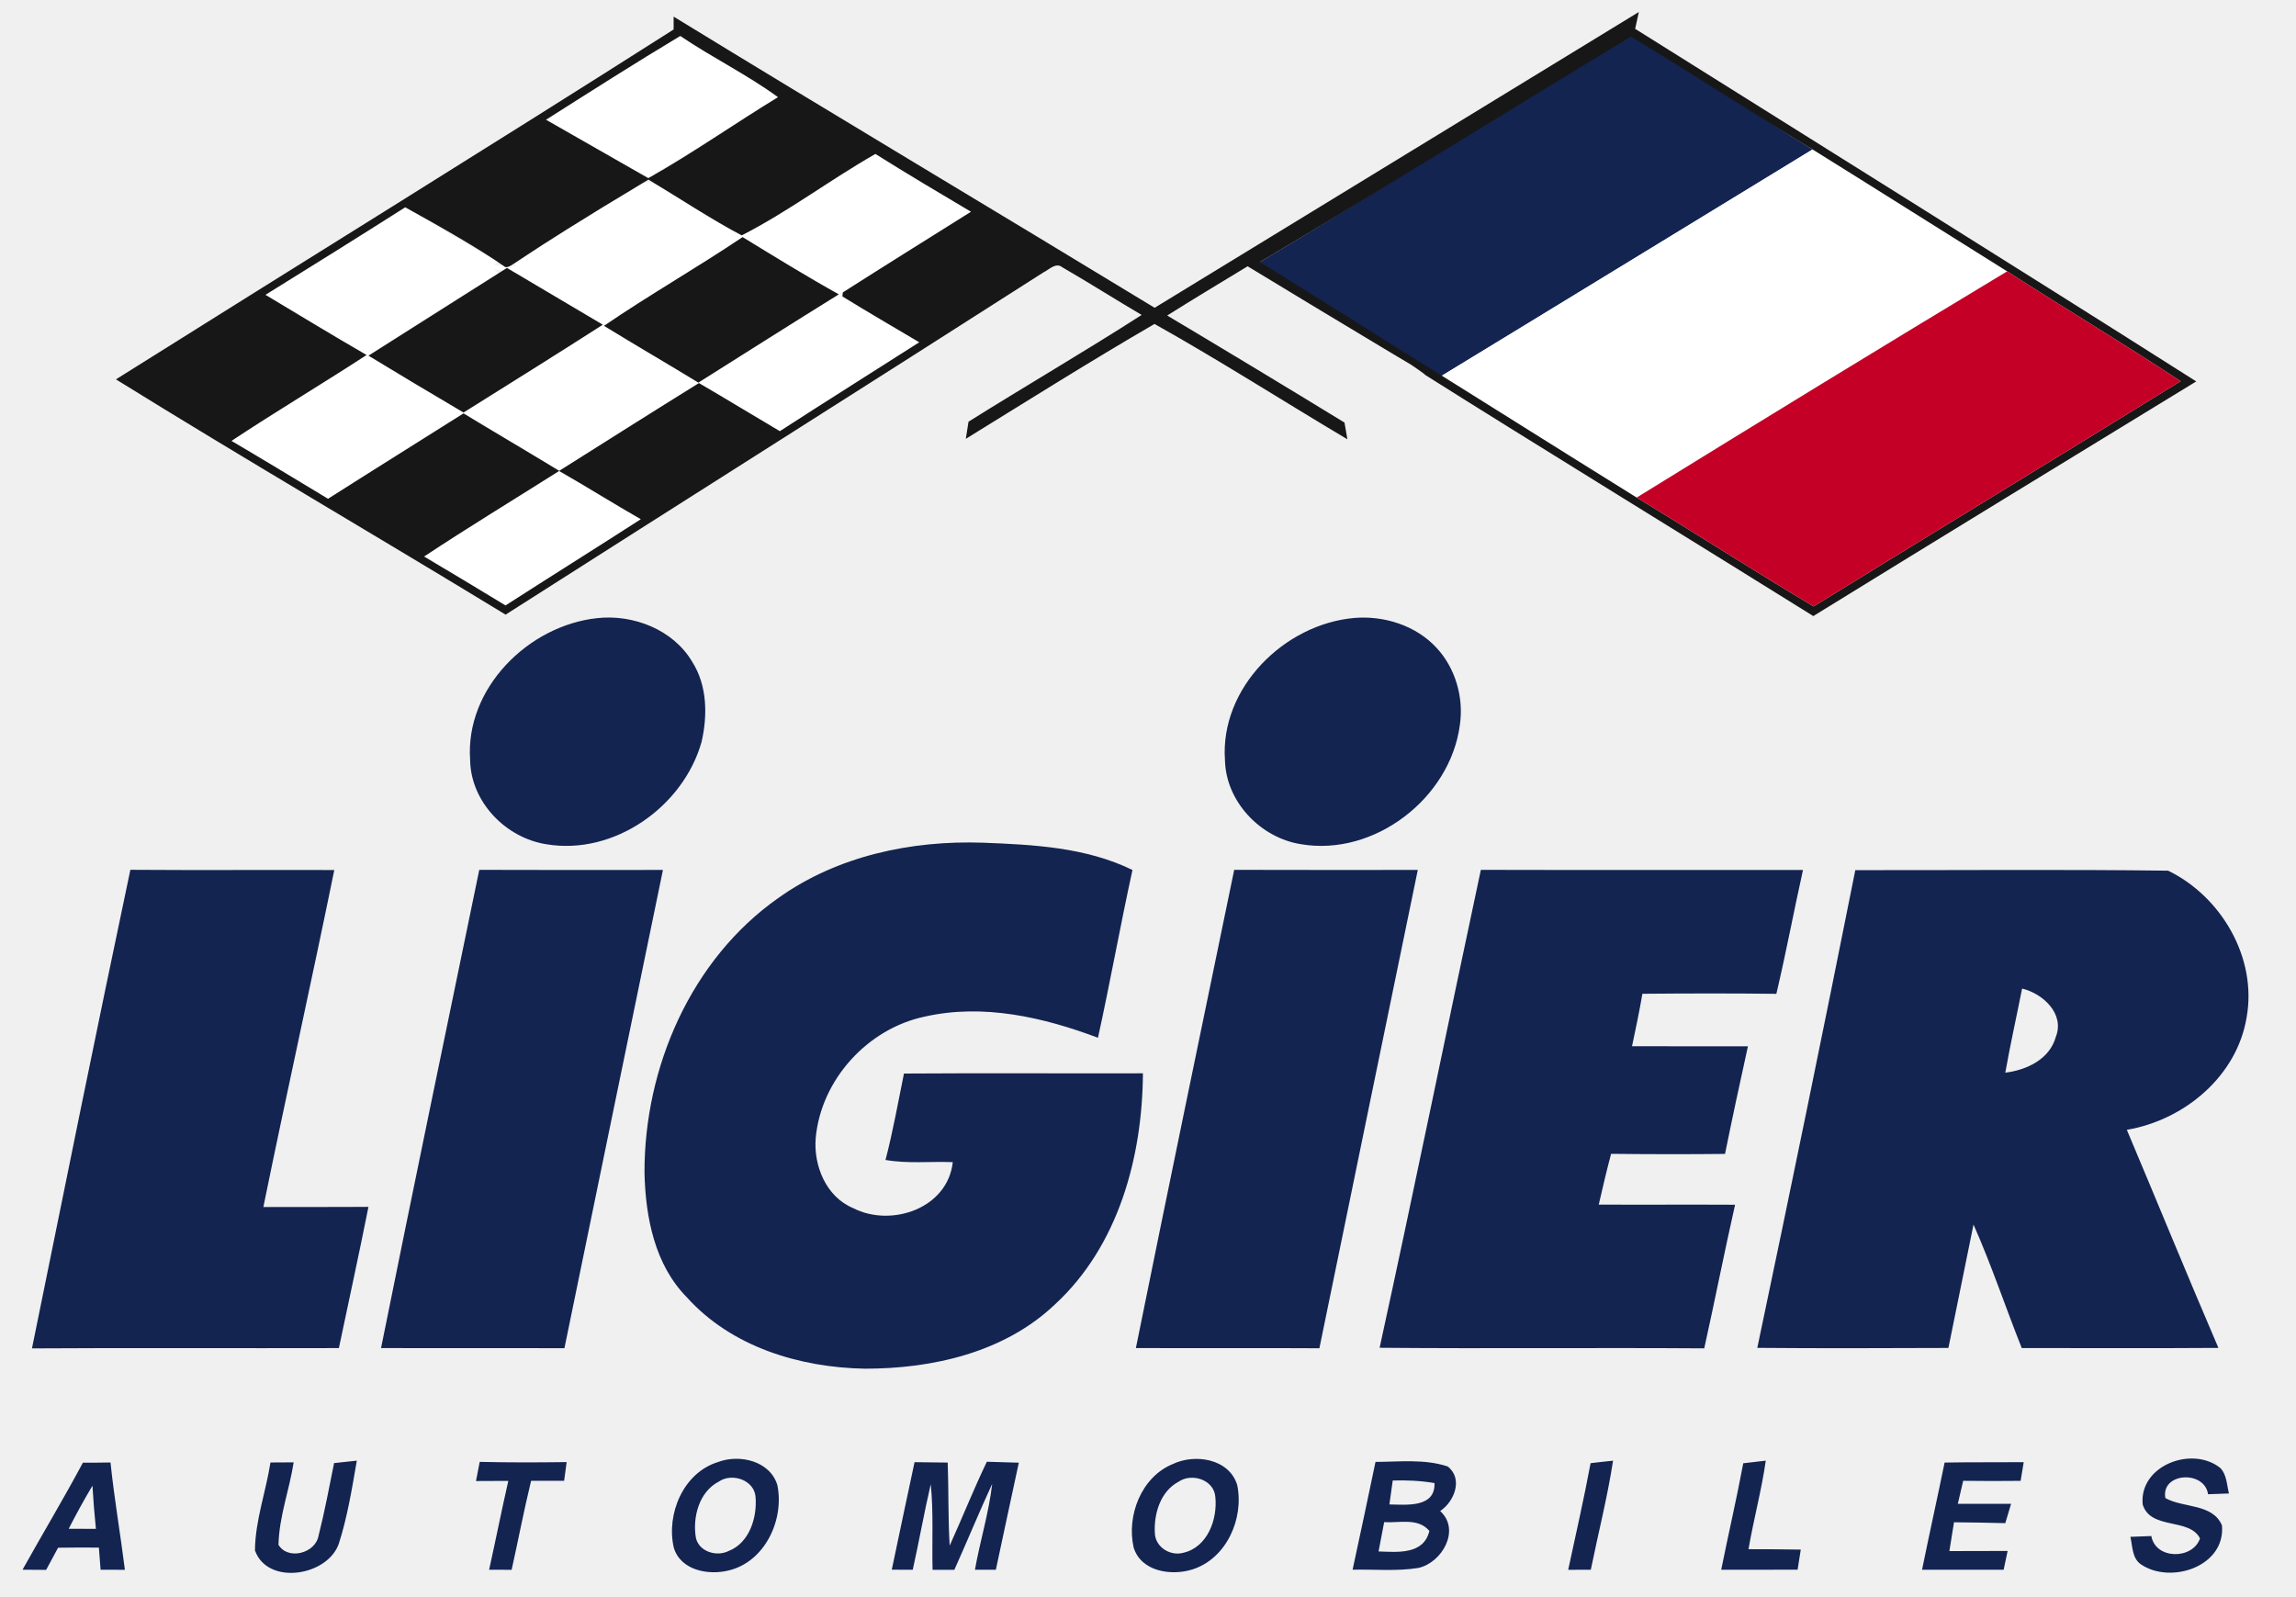
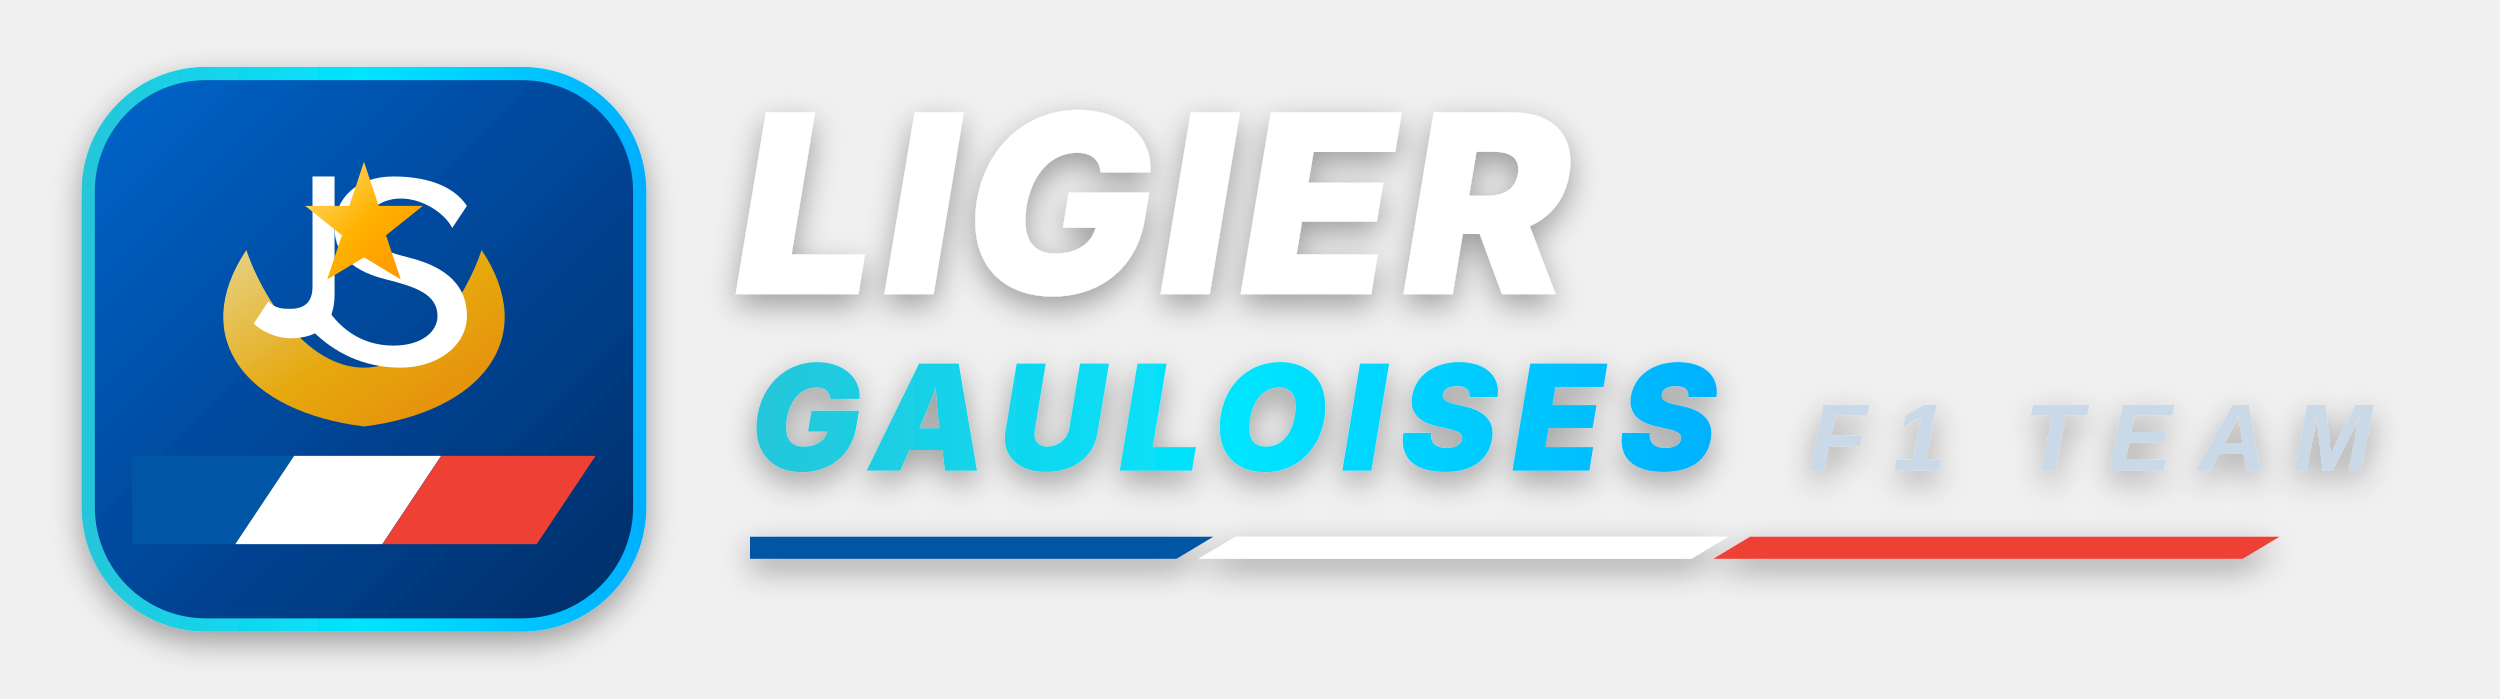
- <svg xmlns="http://www.w3.org/2000/svg" clip-rule="evenodd" stroke-miterlimit="10" viewBox="10 10 525 365">
-   <defs />
-   <g>
-     <path d="M 298.00 69.98 C 326.49 52.99 354.68 34.80 383.03 17.62 C 396.98 25.99 410.53 35.76 424.46 44.17 L 339.46 96.05 C 339.08 95.76 337.08 94.43 335.72 93.61 C 323.25 85.59 310.19 78.44 298.00 69.98 M 146.57 151.35 C 154.85 150.45 163.93 153.98 168.27 161.32 C 171.72 166.72 171.82 173.58 170.42 179.65 C 166.25 194.47 150.41 205.65 134.96 203.06 C 125.66 201.63 117.64 193.38 117.50 183.80 C 116.32 167.43 130.80 153.02 146.57 151.35 M 319.67 151.31 C 326.51 150.74 333.79 153.03 338.51 158.17 C 342.81 162.82 344.74 169.55 343.81 175.79 C 341.60 192.53 324.24 205.93 307.45 203.04 C 298.22 201.58 290.32 193.34 290.10 183.85 C 288.92 167.32 303.66 152.71 319.67 151.31 M 188.01 215.32 C 201.48 205.72 218.37 202.15 234.69 202.70 C 246.29 203.14 258.34 203.75 268.95 208.94 C 266.15 221.69 263.87 234.55 261.06 247.31 C 248.55 242.59 234.75 239.45 221.46 242.47 C 208.39 245.20 197.73 256.91 196.52 270.23 C 195.99 276.56 198.90 283.68 205.05 286.25 C 213.76 290.74 226.71 286.36 227.86 275.75 C 222.74 275.55 217.56 276.14 212.48 275.25 C 214.18 268.73 215.35 262.10 216.70 255.49 C 234.91 255.36 253.12 255.49 271.34 255.44 C 271.22 274.61 265.73 294.91 251.24 308.27 C 239.71 319.26 223.28 322.99 207.77 322.98 C 192.89 322.72 177.27 318.02 167.06 306.66 C 159.69 299.21 157.60 288.30 157.37 278.21 C 157.29 254.13 168.00 229.35 188.01 215.32 M 17.31 318.34 C 24.73 281.85 32.11 245.34 39.81 208.90 C 55.36 209.01 70.90 208.90 86.44 208.95 C 81.19 234.66 75.47 260.29 70.22 286.01 C 78.23 286.00 86.24 286.03 94.25 285.98 C 92.10 296.77 89.75 307.50 87.49 318.27 C 64.10 318.34 40.71 318.19 17.31 318.34 M 97.13 318.26 C 104.48 281.78 112.07 245.35 119.59 208.91 C 133.59 208.97 147.58 208.94 161.59 208.93 C 154.05 245.38 146.57 281.85 139.06 318.30 C 125.08 318.24 111.10 318.33 97.13 318.26 M 269.73 318.26 C 277.11 281.79 284.68 245.35 292.21 208.91 C 306.20 208.95 320.19 208.94 334.19 208.93 C 326.70 245.39 319.15 281.85 311.69 318.31 C 297.71 318.22 283.71 318.33 269.73 318.26 M 325.46 318.20 C 333.42 281.82 340.82 245.33 348.61 208.91 C 373.17 208.98 397.72 208.91 422.27 208.94 C 420.17 218.36 418.40 227.87 416.18 237.26 C 405.97 237.14 395.75 237.16 385.55 237.25 C 384.86 241.27 384.03 245.24 383.18 249.24 C 392.01 249.29 400.85 249.24 409.68 249.26 C 407.87 257.45 406.11 265.64 404.44 273.87 C 395.75 273.96 387.07 273.95 378.39 273.85 C 377.37 277.69 376.45 281.58 375.57 285.46 C 385.97 285.51 396.36 285.43 406.74 285.49 C 404.27 296.41 402.12 307.41 399.69 318.33 C 374.95 318.16 350.20 318.42 325.46 318.20 M 434.23 208.98 C 458.08 209.01 481.93 208.79 505.76 209.10 C 517.91 214.99 526.13 229.03 523.72 242.58 C 521.53 256.10 509.45 266.14 496.32 268.36 C 503.33 284.97 510.14 301.66 517.26 318.23 C 502.27 318.33 487.28 318.27 472.29 318.26 C 468.55 308.88 465.36 299.26 461.26 290.02 C 459.33 299.43 457.44 308.84 455.52 318.24 C 440.96 318.29 426.38 318.35 411.82 318.22 C 419.48 281.85 426.96 245.43 434.23 208.98 M 472.37 236.06 C 471.10 242.47 469.67 248.84 468.53 255.29 C 473.42 254.69 478.66 252.23 480.08 247.11 C 482.17 241.82 477.10 237.18 472.37 236.06 M 28.95 344.48 C 31.05 344.48 33.17 344.47 35.27 344.43 C 36.12 352.64 37.53 360.78 38.56 368.97 C 37.17 368.97 34.39 368.96 33.00 368.96 C 32.87 367.26 32.73 365.58 32.61 363.89 C 29.50 363.87 26.38 363.87 23.28 363.92 C 22.38 365.60 21.46 367.29 20.55 368.99 C 19.20 368.97 16.50 368.96 15.15 368.95 C 19.71 360.76 24.54 352.74 28.95 344.48 M 25.71 359.59 C 27.79 359.59 29.86 359.61 31.93 359.61 C 31.60 356.32 31.33 353.03 31.14 349.74 C 29.22 352.95 27.42 356.25 25.71 359.59 M 71.84 344.43 C 73.61 344.41 75.39 344.40 77.15 344.40 C 76.17 350.71 73.81 356.84 73.68 363.26 C 75.86 366.86 82.14 365.19 82.84 361.18 C 84.23 355.70 85.27 350.13 86.39 344.57 C 87.68 344.44 90.30 344.16 91.59 344.01 C 90.49 350.36 89.46 356.79 87.49 362.95 C 84.95 370.43 71.18 372.64 68.30 364.55 C 68.35 357.72 70.80 351.15 71.84 344.43 M 118.84 348.67 C 119.11 347.22 119.40 345.75 119.69 344.29 C 126.32 344.45 132.95 344.43 139.57 344.34 C 139.42 345.41 139.14 347.55 138.99 348.62 C 136.47 348.63 133.95 348.62 131.44 348.62 C 129.80 355.36 128.50 362.19 126.99 368.97 C 125.70 368.96 123.12 368.96 121.84 368.96 C 123.34 362.19 124.69 355.40 126.23 348.64 C 123.76 348.64 121.30 348.66 118.84 348.67 M 174.15 344.34 C 179.07 342.46 186.08 344.05 187.75 349.60 C 189.38 357.53 184.91 367.14 176.62 369.12 C 171.98 370.28 165.63 369.11 164.07 363.92 C 162.29 356.23 166.24 346.78 174.15 344.34 M 174.38 348.79 C 169.82 351.13 168.30 357.03 169.14 361.76 C 169.94 364.88 173.92 366.04 176.63 364.66 C 181.36 362.81 183.13 357.06 182.77 352.39 C 182.55 348.47 177.43 346.70 174.38 348.79 M 219.12 344.36 C 221.65 344.37 224.17 344.41 226.70 344.45 C 226.93 350.79 226.77 357.12 227.15 363.45 C 230.04 357.08 232.62 350.57 235.65 344.26 C 238.08 344.33 240.52 344.40 242.96 344.48 C 241.18 352.64 239.47 360.80 237.71 368.96 C 236.53 368.96 234.13 368.96 232.93 368.96 C 234.09 362.38 236.11 355.98 236.87 349.33 C 233.86 355.83 231.16 362.45 228.22 368.97 C 226.98 368.97 224.49 368.97 223.24 368.97 C 223.07 362.45 223.49 355.90 222.82 349.40 C 221.31 355.88 220.16 362.46 218.71 368.96 C 217.51 368.96 215.11 368.95 213.91 368.95 C 215.61 360.74 217.39 352.55 219.12 344.36 M 278.16 344.79 C 283.23 342.36 291.03 343.55 292.89 349.55 C 294.51 357.23 290.44 366.48 282.58 368.91 C 277.78 370.40 270.91 369.37 269.22 363.88 C 267.56 356.61 270.96 347.74 278.16 344.79 M 279.49 348.83 C 275.33 351.02 273.80 356.21 274.07 360.62 C 274.19 363.77 277.58 365.90 280.56 365.08 C 286.10 363.84 288.42 357.43 287.90 352.35 C 287.64 348.39 282.54 346.73 279.49 348.83 M 373.70 344.59 C 375.40 344.38 377.11 344.20 378.84 344.02 C 377.55 352.41 375.44 360.64 373.75 368.96 C 372.46 368.96 369.87 368.96 368.58 368.97 C 370.33 360.85 372.18 352.74 373.70 344.59 M 408.61 344.61 C 409.91 344.47 412.48 344.16 413.76 344.01 C 412.79 350.82 410.97 357.48 409.81 364.26 C 413.79 364.24 417.78 364.30 421.76 364.35 C 421.52 365.87 421.27 367.41 421.04 368.95 C 415.21 368.96 409.38 368.95 403.57 368.96 C 405.20 360.83 407.09 352.76 408.61 344.61 M 454.65 344.45 C 460.68 344.34 466.72 344.41 472.74 344.36 C 472.50 345.77 472.26 347.20 472.03 348.63 C 467.65 348.69 463.27 348.67 458.90 348.62 C 458.48 350.37 458.08 352.12 457.67 353.88 C 461.73 353.88 465.79 353.88 469.85 353.88 C 469.40 355.35 468.97 356.81 468.53 358.30 C 464.62 358.19 460.71 358.15 456.80 358.10 C 456.45 360.28 456.08 362.48 455.74 364.69 C 460.18 364.67 464.63 364.65 469.06 364.66 C 468.75 366.09 468.46 367.53 468.15 368.96 C 461.93 368.95 455.72 368.96 449.49 368.96 C 451.16 360.78 452.97 352.64 454.65 344.45 M 499.94 354.02 C 499.11 345.07 511.29 340.54 517.70 345.69 C 519.19 347.24 519.16 349.53 519.67 351.52 C 518.49 351.56 516.09 351.65 514.89 351.69 C 514.09 346.11 504.06 346.73 505.13 352.57 C 509.27 354.89 515.92 353.77 518.07 358.81 C 518.92 368.18 506.43 372.34 499.59 367.76 C 497.50 366.39 497.64 363.58 497.13 361.43 C 498.33 361.38 500.73 361.29 501.92 361.25 C 502.89 366.67 511.38 366.67 513.05 361.80 C 510.65 356.99 501.74 359.94 499.94 354.02 M 324.52 344.30 C 329.99 344.28 335.75 343.59 341.03 345.34 C 344.63 348.15 342.54 353.39 339.31 355.53 C 344.04 359.85 339.74 367.32 334.35 368.54 C 329.37 369.35 324.29 368.83 319.28 368.95 C 321.08 360.74 322.79 352.51 324.52 344.30 M 328.46 348.55 C 328.20 350.37 327.94 352.19 327.70 354.02 C 331.64 354.10 338.22 354.81 338.01 349.14 C 334.85 348.59 331.64 348.46 328.46 348.55 M 326.50 358.07 C 326.06 360.29 325.63 362.53 325.22 364.77 C 329.55 364.92 335.55 365.56 336.84 360.08 C 334.24 357.00 330.01 358.30 326.50 358.07 " fill-rule="non-zero" fill="#132451" />
-     <path d="M 134.85 37.38 C 145.03 30.92 155.21 24.42 165.55 18.22 C 172.83 23.16 180.80 27.03 187.90 32.22 C 178.48 37.95 169.38 44.23 159.74 49.62 L 160.35 50.54 C 158.66 50.56 156.98 50.58 155.30 50.55 L 155.86 49.81 C 148.74 45.86 141.85 41.53 134.85 37.38 M 339.46 96.05 C 367.83 78.83 396.13 61.47 424.46 44.17 C 439.32 53.41 454.11 62.78 468.96 72.05 C 440.61 89.11 412.39 106.40 384.24 123.78 C 378.93 120.56 373.69 117.23 368.36 114.03 C 358.83 107.89 349.10 102.03 339.46 96.05 M 179.60 63.82 C 190.21 58.41 199.82 51.10 210.17 45.20 C 217.39 49.74 224.71 54.08 232.03 58.42 C 222.25 64.56 212.45 70.66 202.72 76.87 C 202.69 77.09 202.65 77.55 202.62 77.78 C 208.42 81.37 214.34 84.78 220.20 88.27 C 209.58 95.06 198.90 101.75 188.32 108.60 C 182.15 104.96 176.01 101.21 169.82 97.60 C 159.13 104.23 148.51 110.97 137.87 117.67 C 130.61 113.25 123.26 108.95 115.99 104.53 C 105.68 111.05 95.30 117.50 85.01 124.06 C 77.67 119.63 70.33 115.18 62.93 110.82 C 73.10 104.08 83.60 97.84 93.82 91.18 C 86.05 86.69 78.39 82.03 70.70 77.42 C 81.39 70.80 92.05 64.14 102.66 57.40 C 109.85 61.39 116.60 66.13 123.99 69.75 L 122.92 70.58 C 124.61 70.68 126.29 70.77 127.99 70.84 L 127.38 69.80 C 137.06 64.37 146.29 58.14 155.65 52.21 C 157.11 51.59 158.57 51.59 160.02 52.19 C 166.53 56.08 172.87 60.31 179.60 63.82 M 148.11 84.51 C 155.26 88.90 162.52 93.11 169.69 97.49 C 180.38 90.75 191.06 83.97 201.80 77.31 C 194.35 73.16 187.08 68.67 179.80 64.22 C 169.39 71.22 158.47 77.43 148.11 84.51 M 122.92 71.65 L 124.11 72.61 C 113.96 78.51 104.06 84.87 94.26 91.33 C 101.47 95.71 108.71 100.05 115.99 104.33 C 126.63 97.67 137.28 91.02 147.84 84.25 C 141.39 80.63 135.06 76.77 128.76 72.87 C 127.06 71.69 124.86 71.94 122.92 71.65 M 106.97 137.26 C 117.14 130.53 127.55 124.21 137.85 117.70 C 144.13 121.29 150.25 125.14 156.53 128.73 C 146.25 135.35 135.88 141.84 125.59 148.45 C 119.40 144.68 113.19 140.95 106.97 137.26 " fill-rule="non-zero" fill="#FEFFFE" />
-     <path d="M 274.02 80.38 C 310.92 57.82 347.83 35.28 384.74 12.74 C 384.52 13.69 384.11 15.62 383.89 16.59 C 426.67 43.45 469.55 70.15 512.19 97.22 C 482.98 115.07 453.76 132.91 424.63 150.88 C 405.15 138.70 355.22 107.99 335.83 95.70 C 336.40 95.56 296.29 69.29 296.86 69.16 C 302.19 72.35 378.93 120.56 384.24 123.78 C 397.78 132.00 411.10 140.58 424.70 148.68 C 452.64 131.45 480.70 114.42 508.62 97.17 C 495.57 88.54 482.11 80.53 468.96 72.05 C 454.11 62.78 439.32 53.41 424.46 44.17 C 410.53 35.76 396.86 26.74 382.90 18.37 C 354.55 35.55 326.49 52.99 298.00 69.98 C 310.19 78.44 326.35 88.89 338.85 96.86 C 349.42 103.60 309.66 79.64 295.28 70.89 C 289.13 74.63 282.97 78.32 276.89 82.15 C 290.45 90.24 303.97 98.39 317.43 106.63 C 317.64 107.90 317.86 109.17 318.09 110.45 C 303.37 101.71 288.92 92.44 273.99 84.08 C 259.43 92.53 245.17 101.51 230.84 110.35 C 231.00 109.37 231.31 107.41 231.46 106.43 C 244.60 98.19 258.00 90.40 271.05 82.02 C 264.97 78.44 259.01 74.65 252.91 71.12 C 251.41 69.91 249.87 71.69 248.57 72.30 C 207.65 98.49 166.56 124.41 125.61 150.55 C 95.99 132.49 65.99 115.03 36.51 96.75 C 78.99 70.04 121.71 43.69 164.03 16.74 C 164.03 16.00 164.03 14.53 164.03 13.80 C 200.57 36.18 237.40 58.11 274.02 80.38 M 134.85 37.38 L 158.24 50.74 C 167.88 45.35 178.48 37.95 187.90 32.22 C 180.80 27.03 172.83 23.16 165.55 18.22 C 155.21 24.42 145.03 30.92 134.85 37.38 M 179.60 63.82 C 172.87 60.31 164.78 54.95 158.27 51.07 C 125.96 70.41 127.23 71.18 125.55 71.08 C 119.23 66.63 109.85 61.39 102.66 57.40 C 92.05 64.14 81.39 70.80 70.70 77.42 C 78.39 82.03 86.05 86.69 93.82 91.18 C 83.60 97.84 73.10 104.08 62.93 110.82 C 70.33 115.18 77.67 119.63 85.01 124.06 C 95.30 117.50 105.68 111.05 115.99 104.53 C 123.26 108.95 130.61 113.25 137.87 117.67 C 148.51 110.97 159.13 104.23 169.82 97.60 C 176.01 101.21 182.15 104.96 188.32 108.60 C 198.90 101.75 209.58 95.06 220.20 88.27 C 214.34 84.78 208.42 81.37 202.62 77.78 C 202.65 77.55 202.69 77.09 202.72 76.87 C 212.45 70.66 222.25 64.56 232.03 58.42 C 224.71 54.08 217.39 49.74 210.17 45.20 C 199.82 51.10 190.21 58.41 179.60 63.82 M 106.97 137.26 C 113.19 140.95 119.40 144.68 125.59 148.45 C 135.88 141.84 146.25 135.35 156.53 128.73 C 150.25 125.14 144.13 121.29 137.85 117.70 C 127.55 124.21 117.14 130.53 106.97 137.26 M 148.11 84.51 C 158.47 77.43 169.39 71.22 179.80 64.22 C 187.08 68.67 194.35 73.16 201.80 77.31 C 191.06 83.97 180.38 90.75 169.69 97.49 C 162.52 93.11 155.26 88.90 148.11 84.51 M 147.84 84.25 C 137.28 91.02 126.63 97.67 115.99 104.33 C 108.71 100.05 101.47 95.71 94.26 91.33 L 125.92 71.27 " fill-rule="non-zero" fill="#171717" />
-     <path d="M 384.24 123.78 C 412.39 106.40 440.61 89.11 468.96 72.05 C 482.11 80.53 495.57 88.54 508.62 97.17 C 480.70 114.42 452.64 131.45 424.70 148.68 C 411.10 140.58 397.78 132.00 384.24 123.78 " fill-rule="non-zero" fill="#C50026" />
+ <svg xmlns="http://www.w3.org/2000/svg" viewBox="0 0 340 95" width="100%" height="100%">
+   <defs>
+     <linearGradient id="ligierBlue" x1="0%" y1="0%" x2="100%" y2="100%">
+       <stop offset="0%" stop-color="#0066CC" />
+       <stop offset="50%" stop-color="#004799" />
+       <stop offset="100%" stop-color="#002D66" />
+     </linearGradient>
+     <linearGradient id="gauloisesCyan" x1="0%" y1="0%" x2="100%" y2="0%">
+       <stop offset="0%" stop-color="#26C6DA" />
+       <stop offset="50%" stop-color="#00E5FF" />
+       <stop offset="100%" stop-color="#00B0FF" />
+     </linearGradient>
+     <linearGradient id="goldLaurel" x1="0%" y1="0%" x2="100%" y2="100%">
+       <stop offset="0%" stop-color="#FFE082" />
+       <stop offset="50%" stop-color="#FFB300" />
+       <stop offset="100%" stop-color="#FF8F00" />
+     </linearGradient>
+     <filter id="ligierShadow" x="-10%" y="-10%" width="120%" height="120%">
+       <feDropShadow dx="0" dy="1.5" stdDeviation="2" flood-color="#000000" flood-opacity="0.35" />
+     </filter>
+   </defs>
+   <g transform="translate(12, 10)" filter="url(#ligierShadow)">
+     <rect x="0" y="0" width="75" height="75" rx="16" fill="url(#ligierBlue)" stroke="url(#gauloisesCyan)" stroke-width="1.8" />
+     <path d="M 6 52 L 28 52 L 20 64 L 6 64 Z" fill="#0055A5" />
+     <path d="M 28 52 L 48 52 L 40 64 L 20 64 Z" fill="#FFFFFF" />
+     <path d="M 48 52 L 69 52 L 61 64 L 40 64 Z" fill="#EF4135" />
+     <g transform="translate(37.5, 30)">
+       <path d="M -16 -6 C -24 6 -16 16 0 18 C 16 16 24 6 16 -6 C 14 0 8 10 0 10 C -8 10 -14 0 -16 -6 Z" fill="url(#goldLaurel)" opacity="0.9" />
+       <path d="M -8 -16 L -4 -16 L -4 0 C -4 4 -6 6 -10 6 C -12 6 -14 5 -15 4 L -13 1 C -12 2 -11 2 -10 2 C -8 2 -7 1 -7 -1 L -7 -16 Z" fill="#FFFFFF" />
+       <path d="M 14 -12 C 12 -15 8 -16 4 -16 C -1 -16 -4 -13 -4 -9 C -4 -5 -1 -3 3 -2 C 7 -1 10 0 10 3 C 10 5 8 7 4 7 C 0 7 -3 5 -5 2 L -7 5 C -4 8 0 10 5 10 C 10 10 14 7 14 3 C 14 -2 10 -4 6 -5 C 2 -6 0 -7 0 -9 C 0 -11 2 -13 5 -13 C 8 -13 11 -11 12 -9 Z" fill="#FFFFFF" />
+       <polygon points="0,-18 2,-12 8,-12 3,-8 5,-2 0,-5 -5,-2 -3,-8 -8,-12 -2,-12" fill="url(#goldLaurel)" />
+     </g>
+   </g>
+   <g transform="translate(100, 2)" filter="url(#ligierShadow)">
+     <text x="0" y="38" font-family="'Titillium Web', system-ui, -apple-system, 'Segoe UI', Arial Black, sans-serif" font-size="34" font-weight="900" font-style="italic" fill="#FFFFFF" letter-spacing="1">LIGIER</text>
+     <text x="2" y="62" font-family="'Titillium Web', system-ui, -apple-system, 'Segoe UI', Arial Black, sans-serif" font-size="20" font-weight="900" font-style="italic" fill="url(#gauloisesCyan)" letter-spacing="2">GAULOISES</text>
+     <text x="146" y="62" font-family="'Titillium Web', system-ui, -apple-system, 'Segoe UI', Arial, sans-serif" font-size="13" font-weight="800" font-style="italic" fill="#CAD9E8" letter-spacing="3.5">F1 TEAM</text>
+     <path d="M 2 71 L 65 71 L 60 74 L 2 74 Z" fill="#0055A5" />
+     <path d="M 68 71 L 135 71 L 130 74 L 63 74 Z" fill="#FFFFFF" />
+     <path d="M 138 71 L 210 71 L 205 74 L 133 74 Z" fill="#EF4135" />
  </g>
</svg>
